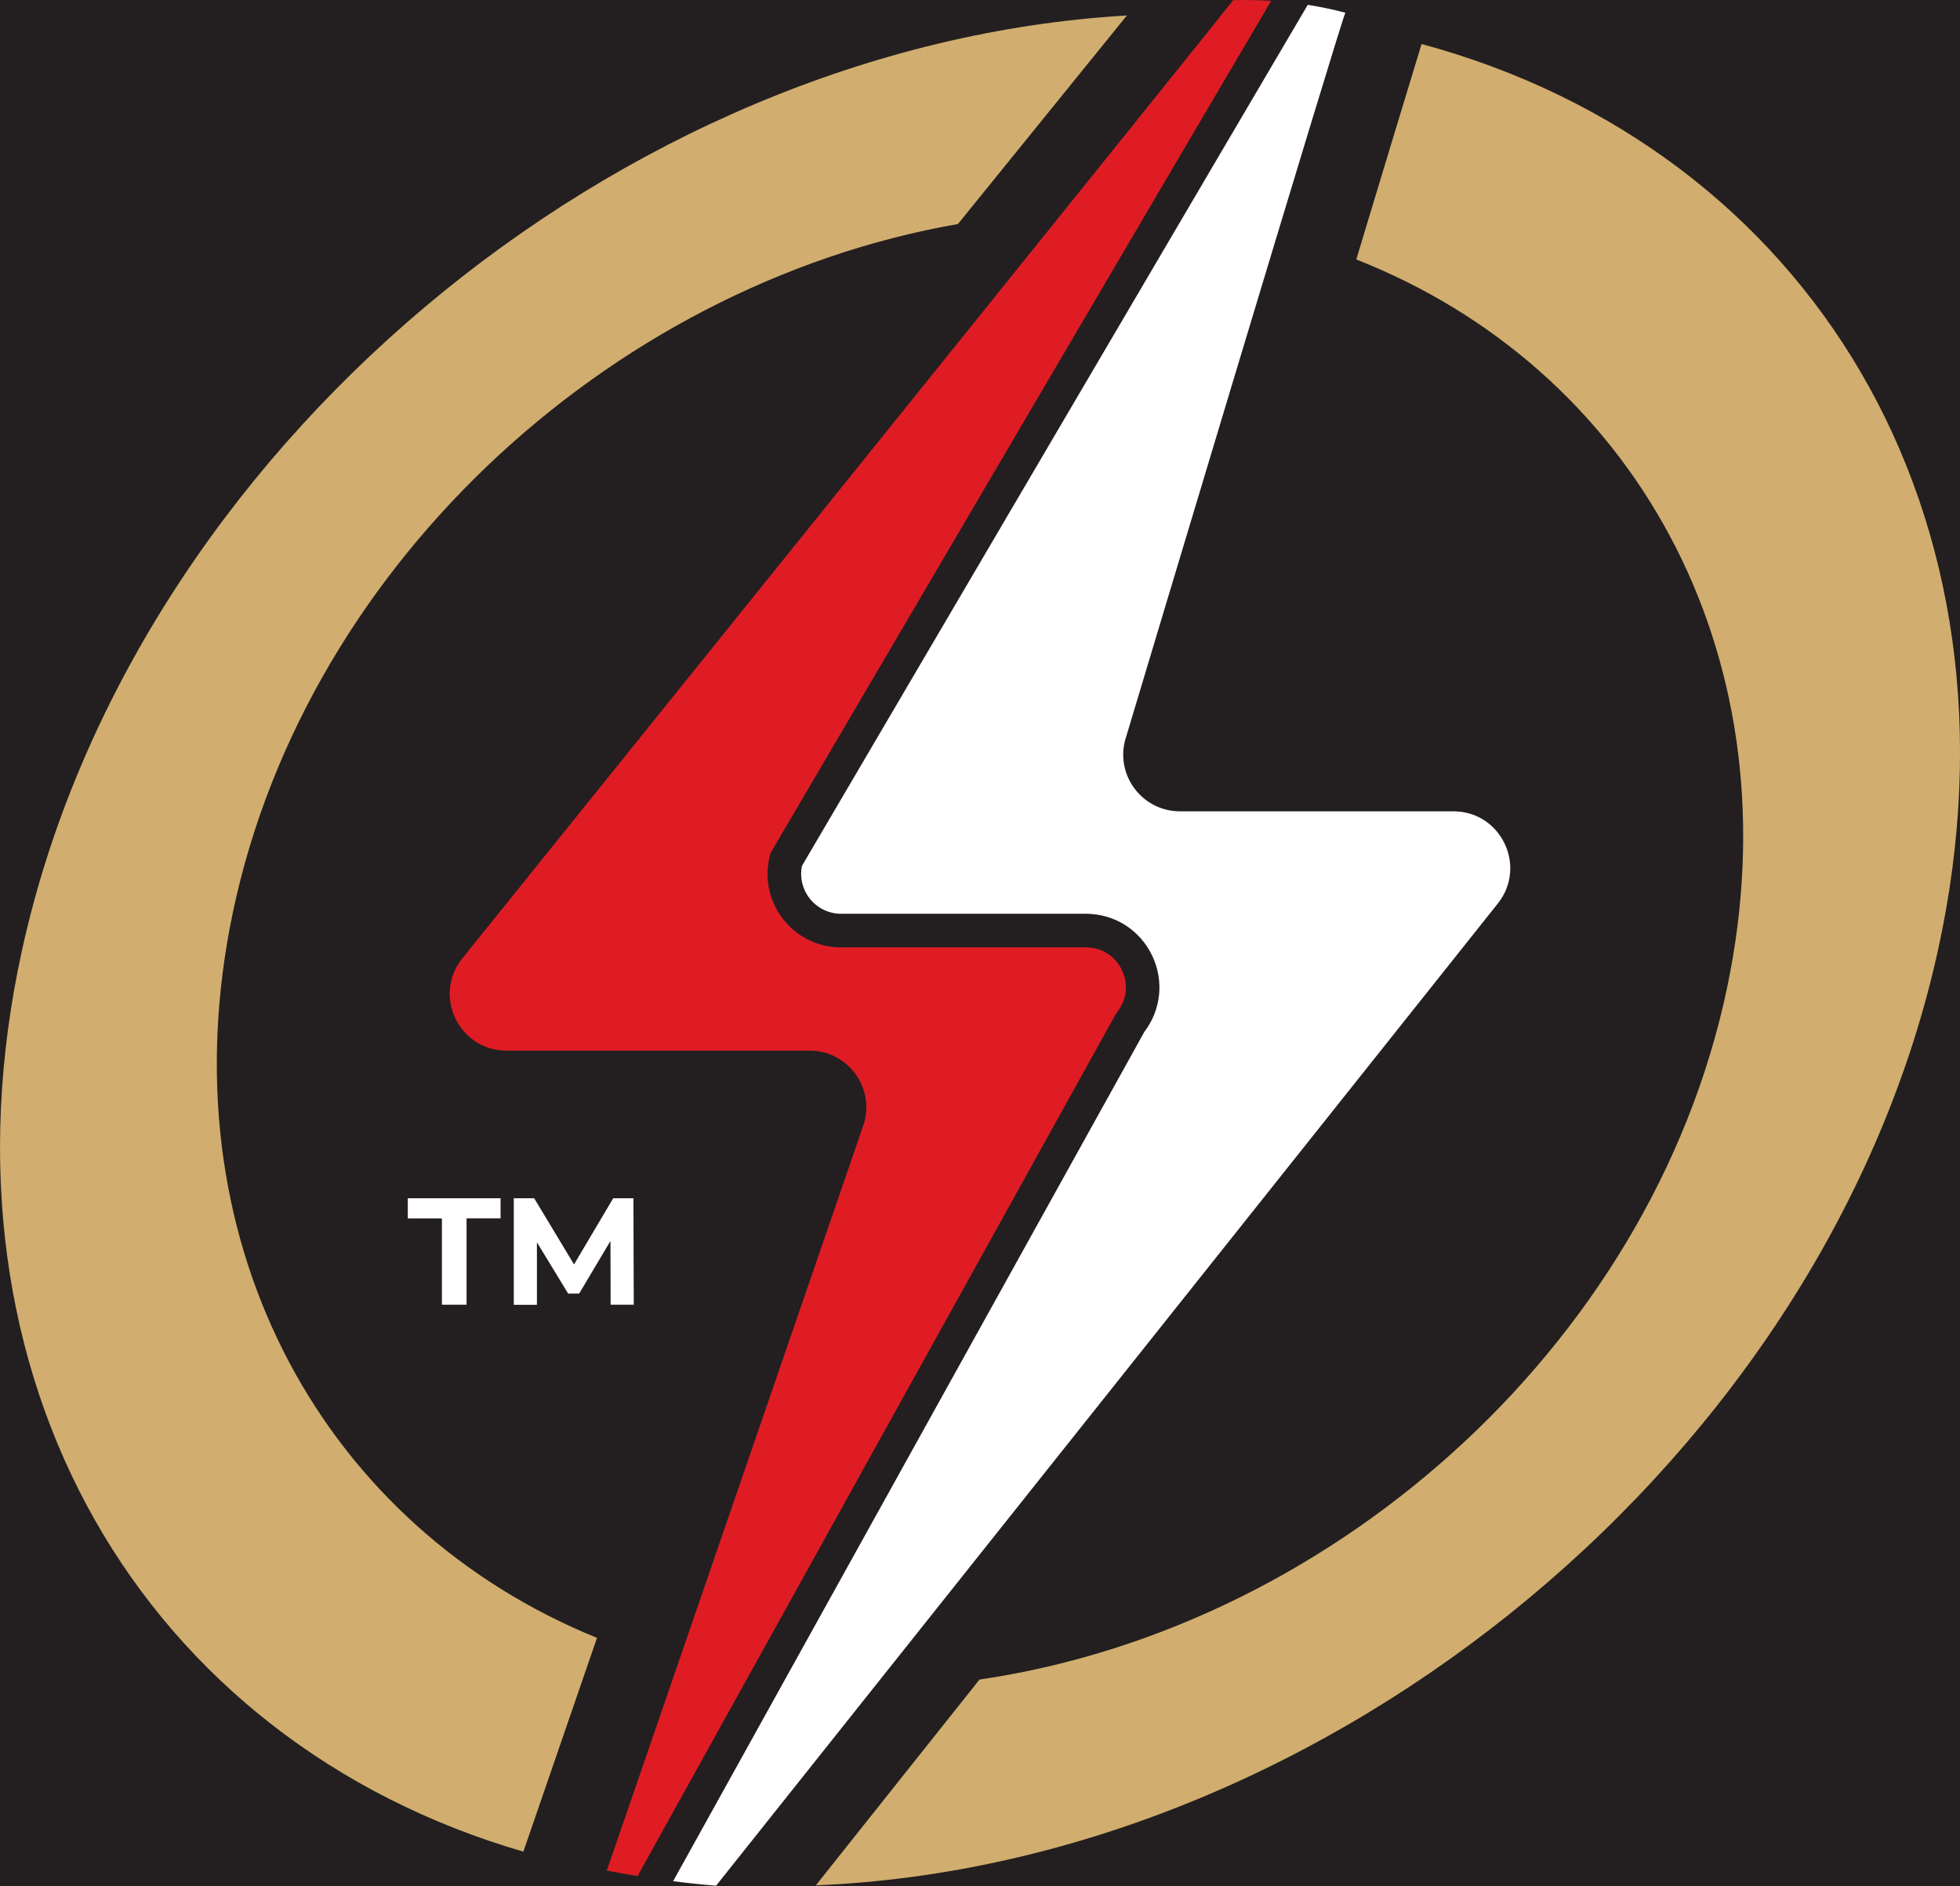
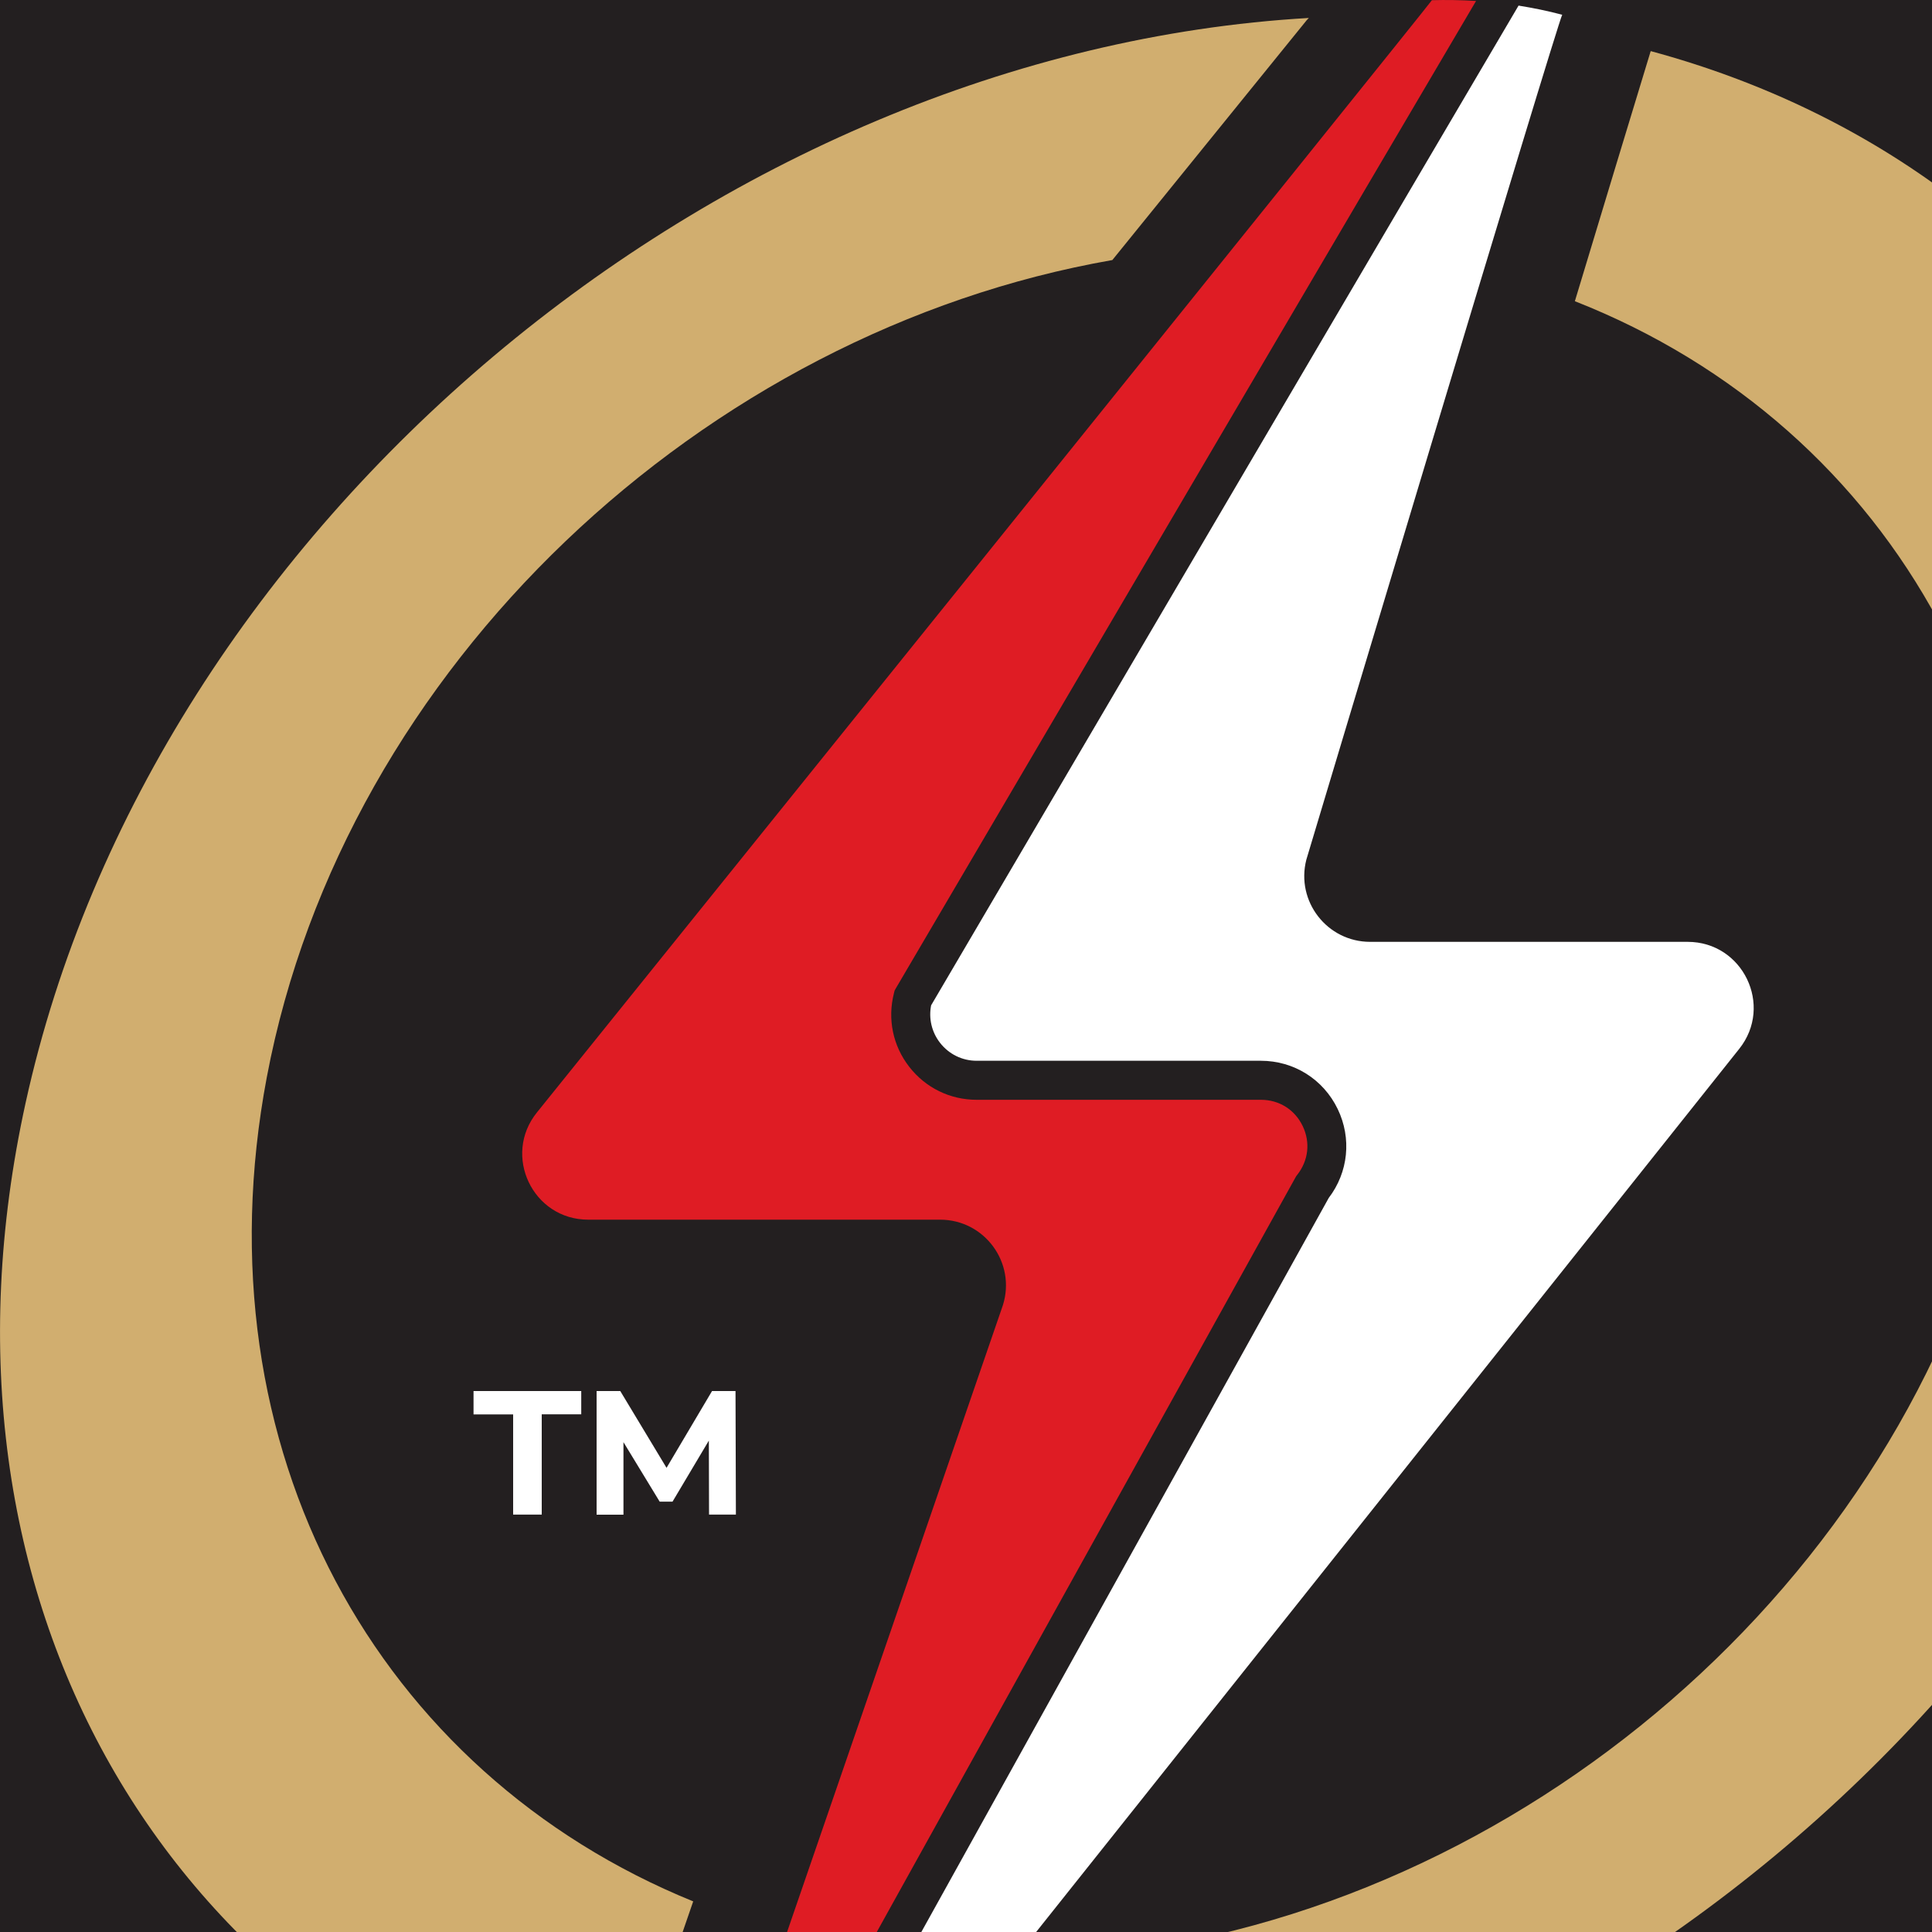
- <svg xmlns="http://www.w3.org/2000/svg" version="1.1" x="0px" y="0px" viewBox="0 0 235.6 226.61" style="enable-background:new 0 0 235.6 226.61;" xml:space="preserve">
+ <svg xmlns="http://www.w3.org/2000/svg" version="1.0" baseProfile="tiny-ps" width="200" height="200" viewBox="0 0 200 200">
  <style type="text/css">
	.st0{fill:#D1AE6F;}
	.st1{fill:#FFFFFF;}
	.st2{fill:#DF1C24;}
	.st3{fill:#231F20;}
	.st4{opacity:0.87;fill:#231F20;}
	.st5{opacity:0.76;fill:#DF1C24;}
	.st6{fill:#E4E4E5;}
	.st7{opacity:0.5;fill:#FFFFFF;}
	.st8{clip-path:url(#SVGID_2_);}
	.st9{clip-path:url(#SVGID_4_);}
	.st10{clip-path:url(#SVGID_6_);}
	.st11{opacity:0.74;fill:#FFFFFF;}
	.st12{opacity:0.91;fill:#FFFFFF;}
	.st13{opacity:0.86;fill:#FFFFFF;}
	.st14{opacity:0.95;fill:#FFFFFF;}
	.st15{opacity:0.51;fill:#FFFFFF;}
	.st16{opacity:0.87;fill:#FFFFFF;}
	.st17{opacity:0.62;fill:#FFFFFF;}
	.st18{opacity:0.68;fill:#FFFFFF;}
	.st19{opacity:0.77;fill:#FFFFFF;}
	.st20{opacity:0.81;fill:#FFFFFF;}
	.st21{opacity:0.94;fill:#FFFFFF;}
	.st22{opacity:0.78;fill:#FFFFFF;}
	.st23{opacity:0.61;fill:#FFFFFF;}
	.st24{opacity:0.53;fill:#FFFFFF;}
	.st25{opacity:0.89;fill:#FFFFFF;}
	.st26{opacity:0.59;fill:#FFFFFF;}
	.st27{opacity:0.67;fill:#FFFFFF;}
	.st28{opacity:0.96;fill:#FFFFFF;}
	.st29{opacity:0.58;fill:#FFFFFF;}
	.st30{opacity:0.75;fill:#FFFFFF;}
	.st31{opacity:0.76;fill:#FFFFFF;}
	.st32{opacity:0.66;fill:#FFFFFF;}
	.st33{opacity:0.71;fill:#FFFFFF;}
	.st34{opacity:0.55;fill:#FFFFFF;}
	.st35{opacity:0.9;fill:#FFFFFF;}
	.st36{opacity:0.82;fill:#FFFFFF;}
	.st37{opacity:0.93;fill:#FFFFFF;}
	.st38{opacity:0.79;fill:#FFFFFF;}
	.st39{opacity:0.6;fill:#FFFFFF;}
	.st40{opacity:0.64;fill:#FFFFFF;}
	.st41{opacity:0.52;fill:#FFFFFF;}
	.st42{opacity:0.73;fill:#FFFFFF;}
	.st43{opacity:0.7;fill:#FFFFFF;}
	.st44{opacity:0.98;fill:#FFFFFF;}
	.st45{opacity:0.8;fill:#FFFFFF;}
	.st46{opacity:0.63;fill:#FFFFFF;}
	.st47{opacity:0.69;fill:#FFFFFF;}
	.st48{opacity:0.92;fill:#FFFFFF;}
	.st49{opacity:0.83;fill:#FFFFFF;}
	.st50{opacity:0.54;fill:#FFFFFF;}
	.st51{opacity:0.97;fill:#FFFFFF;}
	.st52{opacity:0.72;fill:#FFFFFF;}
	.st53{opacity:0.85;fill:#FFFFFF;}
	.st54{opacity:0.84;fill:#FFFFFF;}
</style>
  <g id="Layer_2">
    <rect x="-979.9" y="-1320.29" class="st3" width="2354.06" height="1879.49" />
    <g>
      <g>
        <g>
          <path class="st1" d="M53.11,146.42h-4.09V144h11.15v2.41h-4.09v10.38h-2.96V146.42z" />
          <path class="st1" d="M73.4,156.8l-0.02-7.67l-3.76,6.32h-1.33l-3.75-6.16v7.51h-2.78V144h2.45l4.79,7.95l4.71-7.95h2.43      l0.04,12.79H73.4z" />
        </g>
      </g>
      <g>
        <path class="st2" d="M103.82,135.11l-30.83,89.54c-0.03,0.05-0.06,0.09-0.09,0.14c1.18,0.22,2.44,0.45,3.74,0.66l57.54-103.69     l0.1-0.13c1.17-1.48,1.39-3.37,0.57-5.07c-0.82-1.7-2.44-2.71-4.32-2.71H101.1c-2.75,0-5.29-1.24-6.98-3.42     c-1.69-2.17-2.26-4.94-1.58-7.61l0.07-0.28l0.14-0.25C112,69.51,141.79,18.77,152.8,0.1c-1.59-0.1-3.12-0.12-4.57-0.08     c-0.27,0.47-92.64,115.13-92.64,115.13c-3.61,4.46-0.44,11.11,5.3,11.11h36.43C101.92,126.26,105.2,130.72,103.82,135.11z" />
        <path class="st1" d="M174.71,97.5h-32.87c-4.45,0-7.71-4.19-6.61-8.5c0,0,26.07-86.91,26.49-87.47     c-1.52-0.41-3.03-0.71-4.52-0.95c-10.22,17.34-42.41,72.16-60.81,103.49c-0.27,1.37,0.06,2.77,0.92,3.88     c0.92,1.18,2.3,1.86,3.79,1.86h29.42c3.42,0,6.47,1.91,7.96,5c1.46,3.03,1.1,6.54-0.93,9.2L80.91,226.07     c1.69,0.22,3.43,0.4,5.18,0.54c0.02-0.03,0.03-0.05,0.05-0.08l93.91-117.96C183.6,104.1,180.42,97.5,174.71,97.5z" />
      </g>
      <path class="st0" d="M170.88,5.29c-2.02,6.61-4.85,15.96-7.85,25.89c33.11,13.03,52.29,46.78,44.95,85.64    c-8.21,43.47-46.85,78.67-90.25,85.02l-0.47,0.6l-19.18,24.11c-0.01,0.01-0.01,0.01-0.02,0.02    c61.86-2.53,121.6-51.88,134.9-112.41C244.44,61.87,217.58,17.91,170.88,5.29z" />
      <path class="st0" d="M135.49,1.86C74.37,5.39,15.79,54.31,2.65,114.17c-11.34,51.62,14.69,95.08,60.26,108.35l8.85-25.69    c-32.61-13.26-51.42-46.77-44.14-85.32c8.04-42.56,45.25-77.2,87.53-84.59l0.51-0.63h0l19.61-24.2    C135.34,2.01,135.42,1.94,135.49,1.86z" />
    </g>
  </g>
  <g id="Layer_1">
</g>
</svg>
